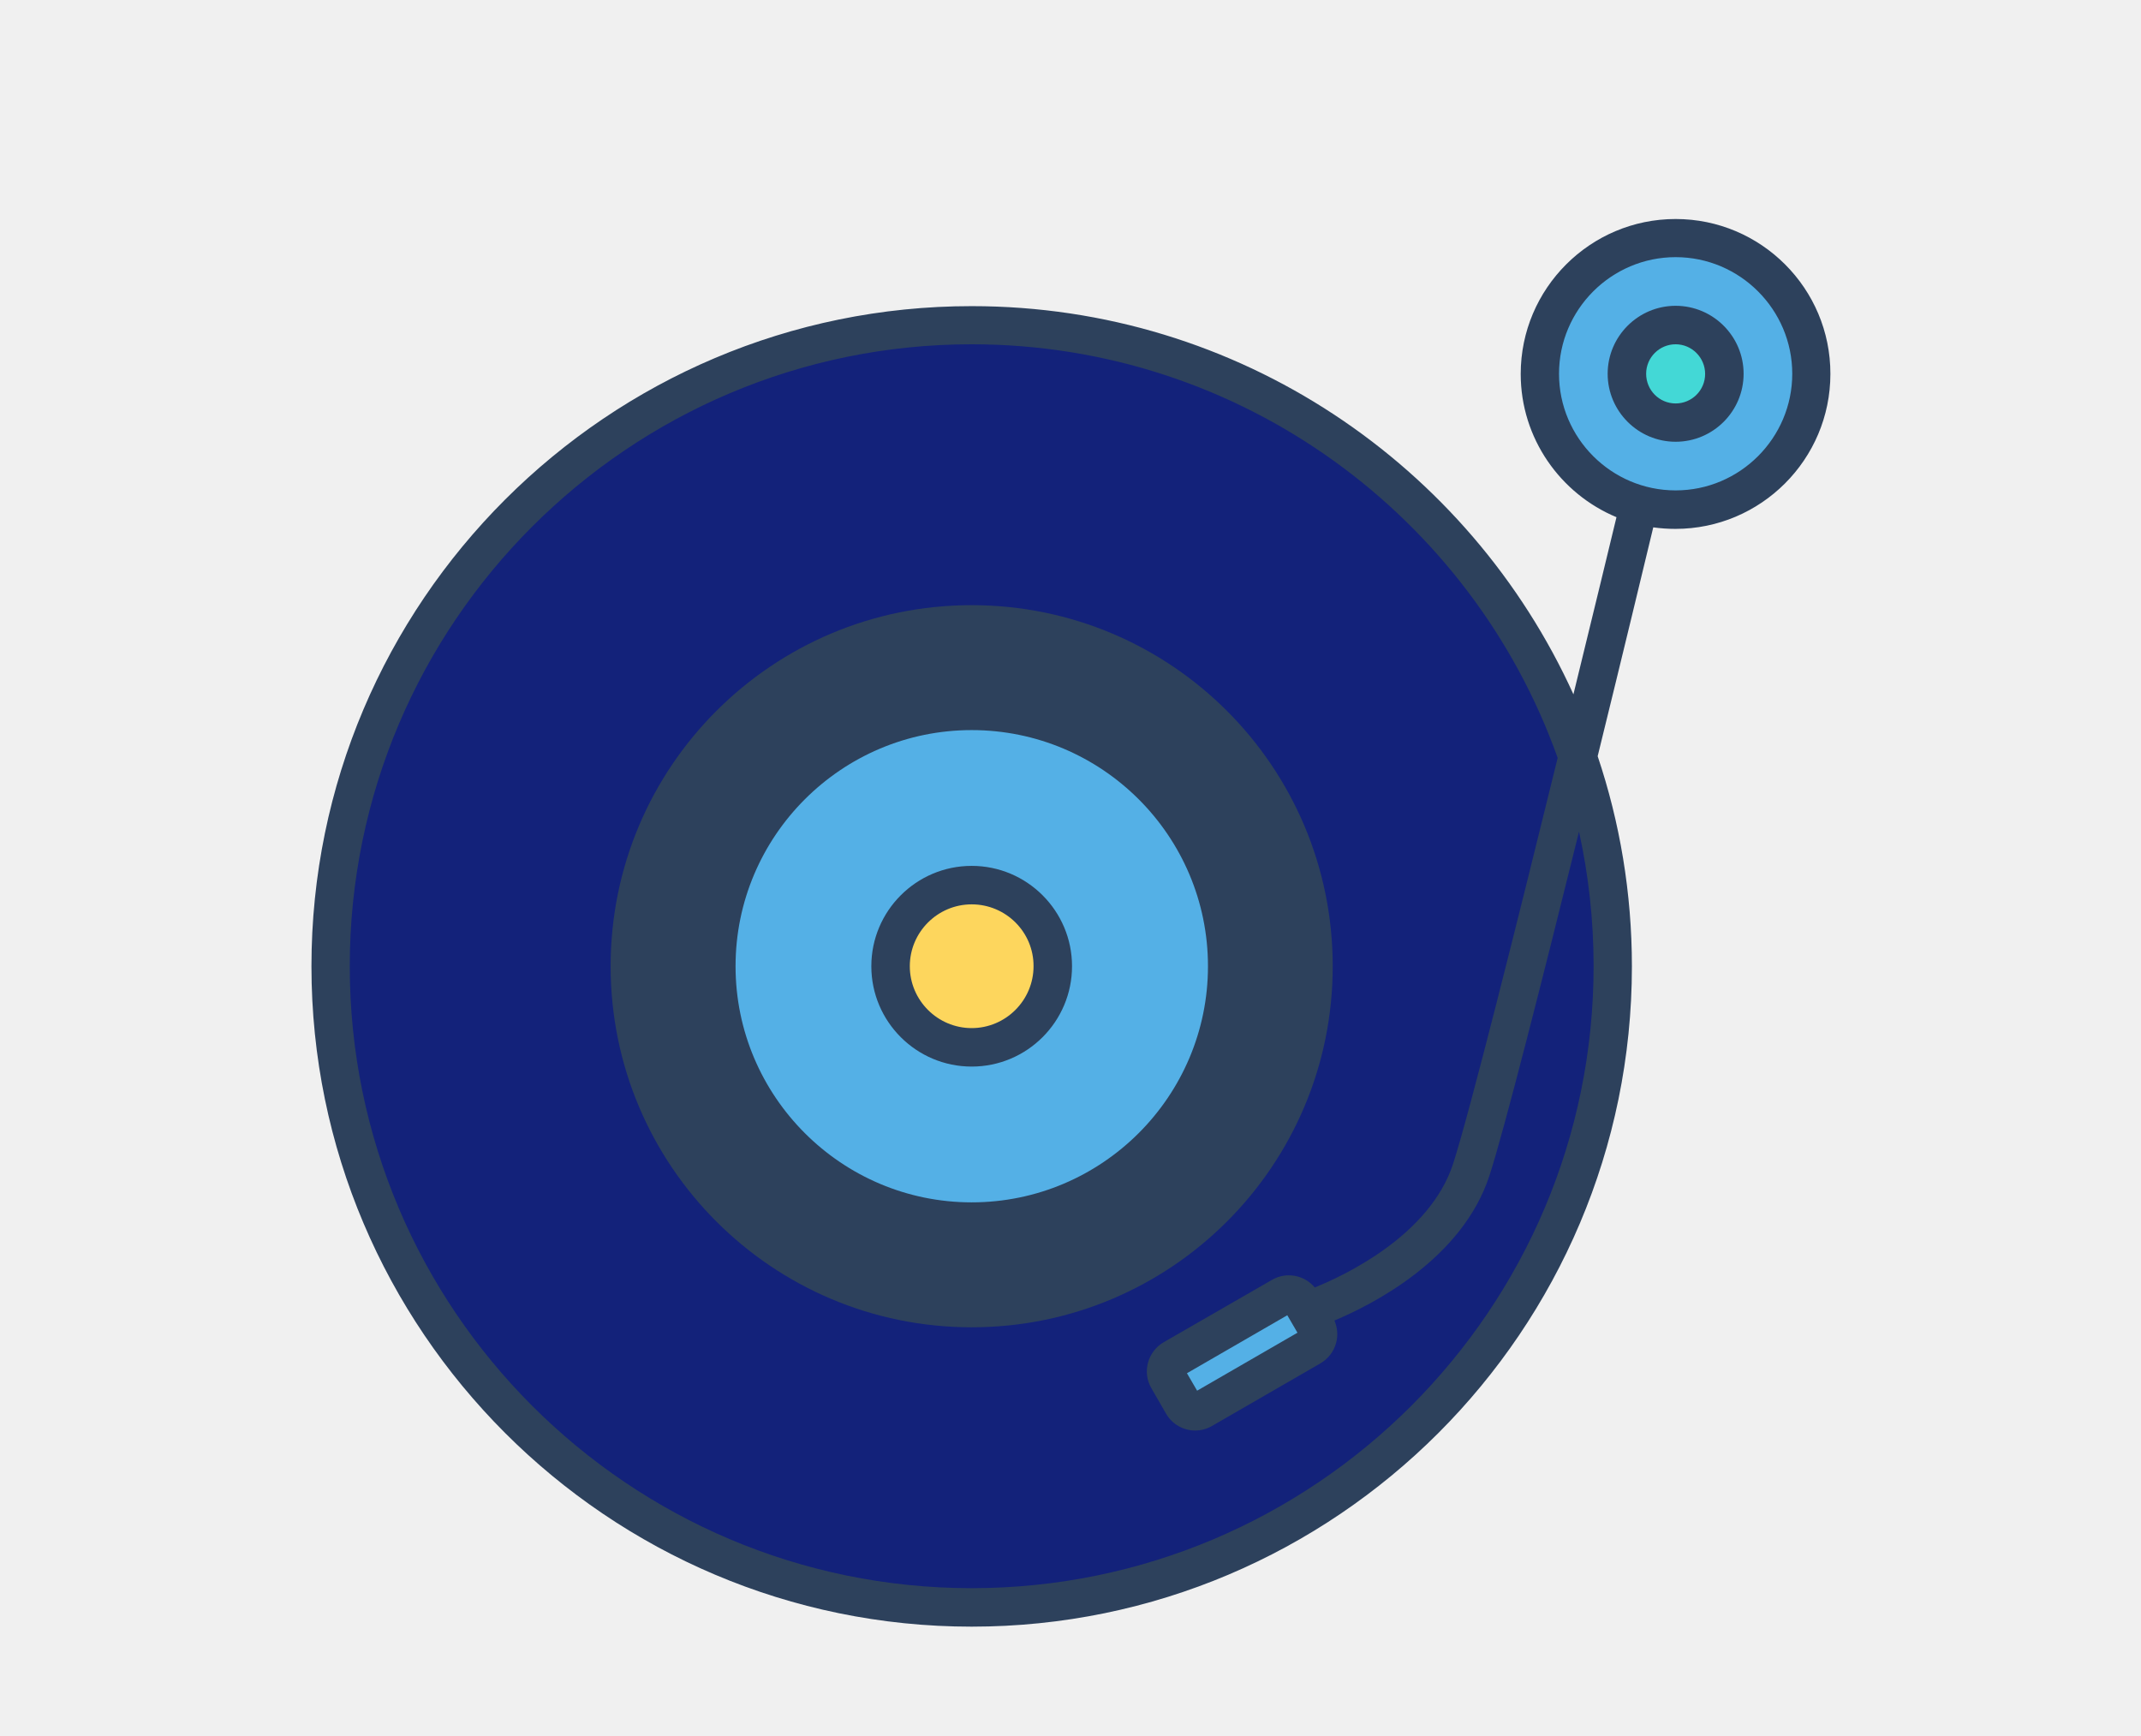
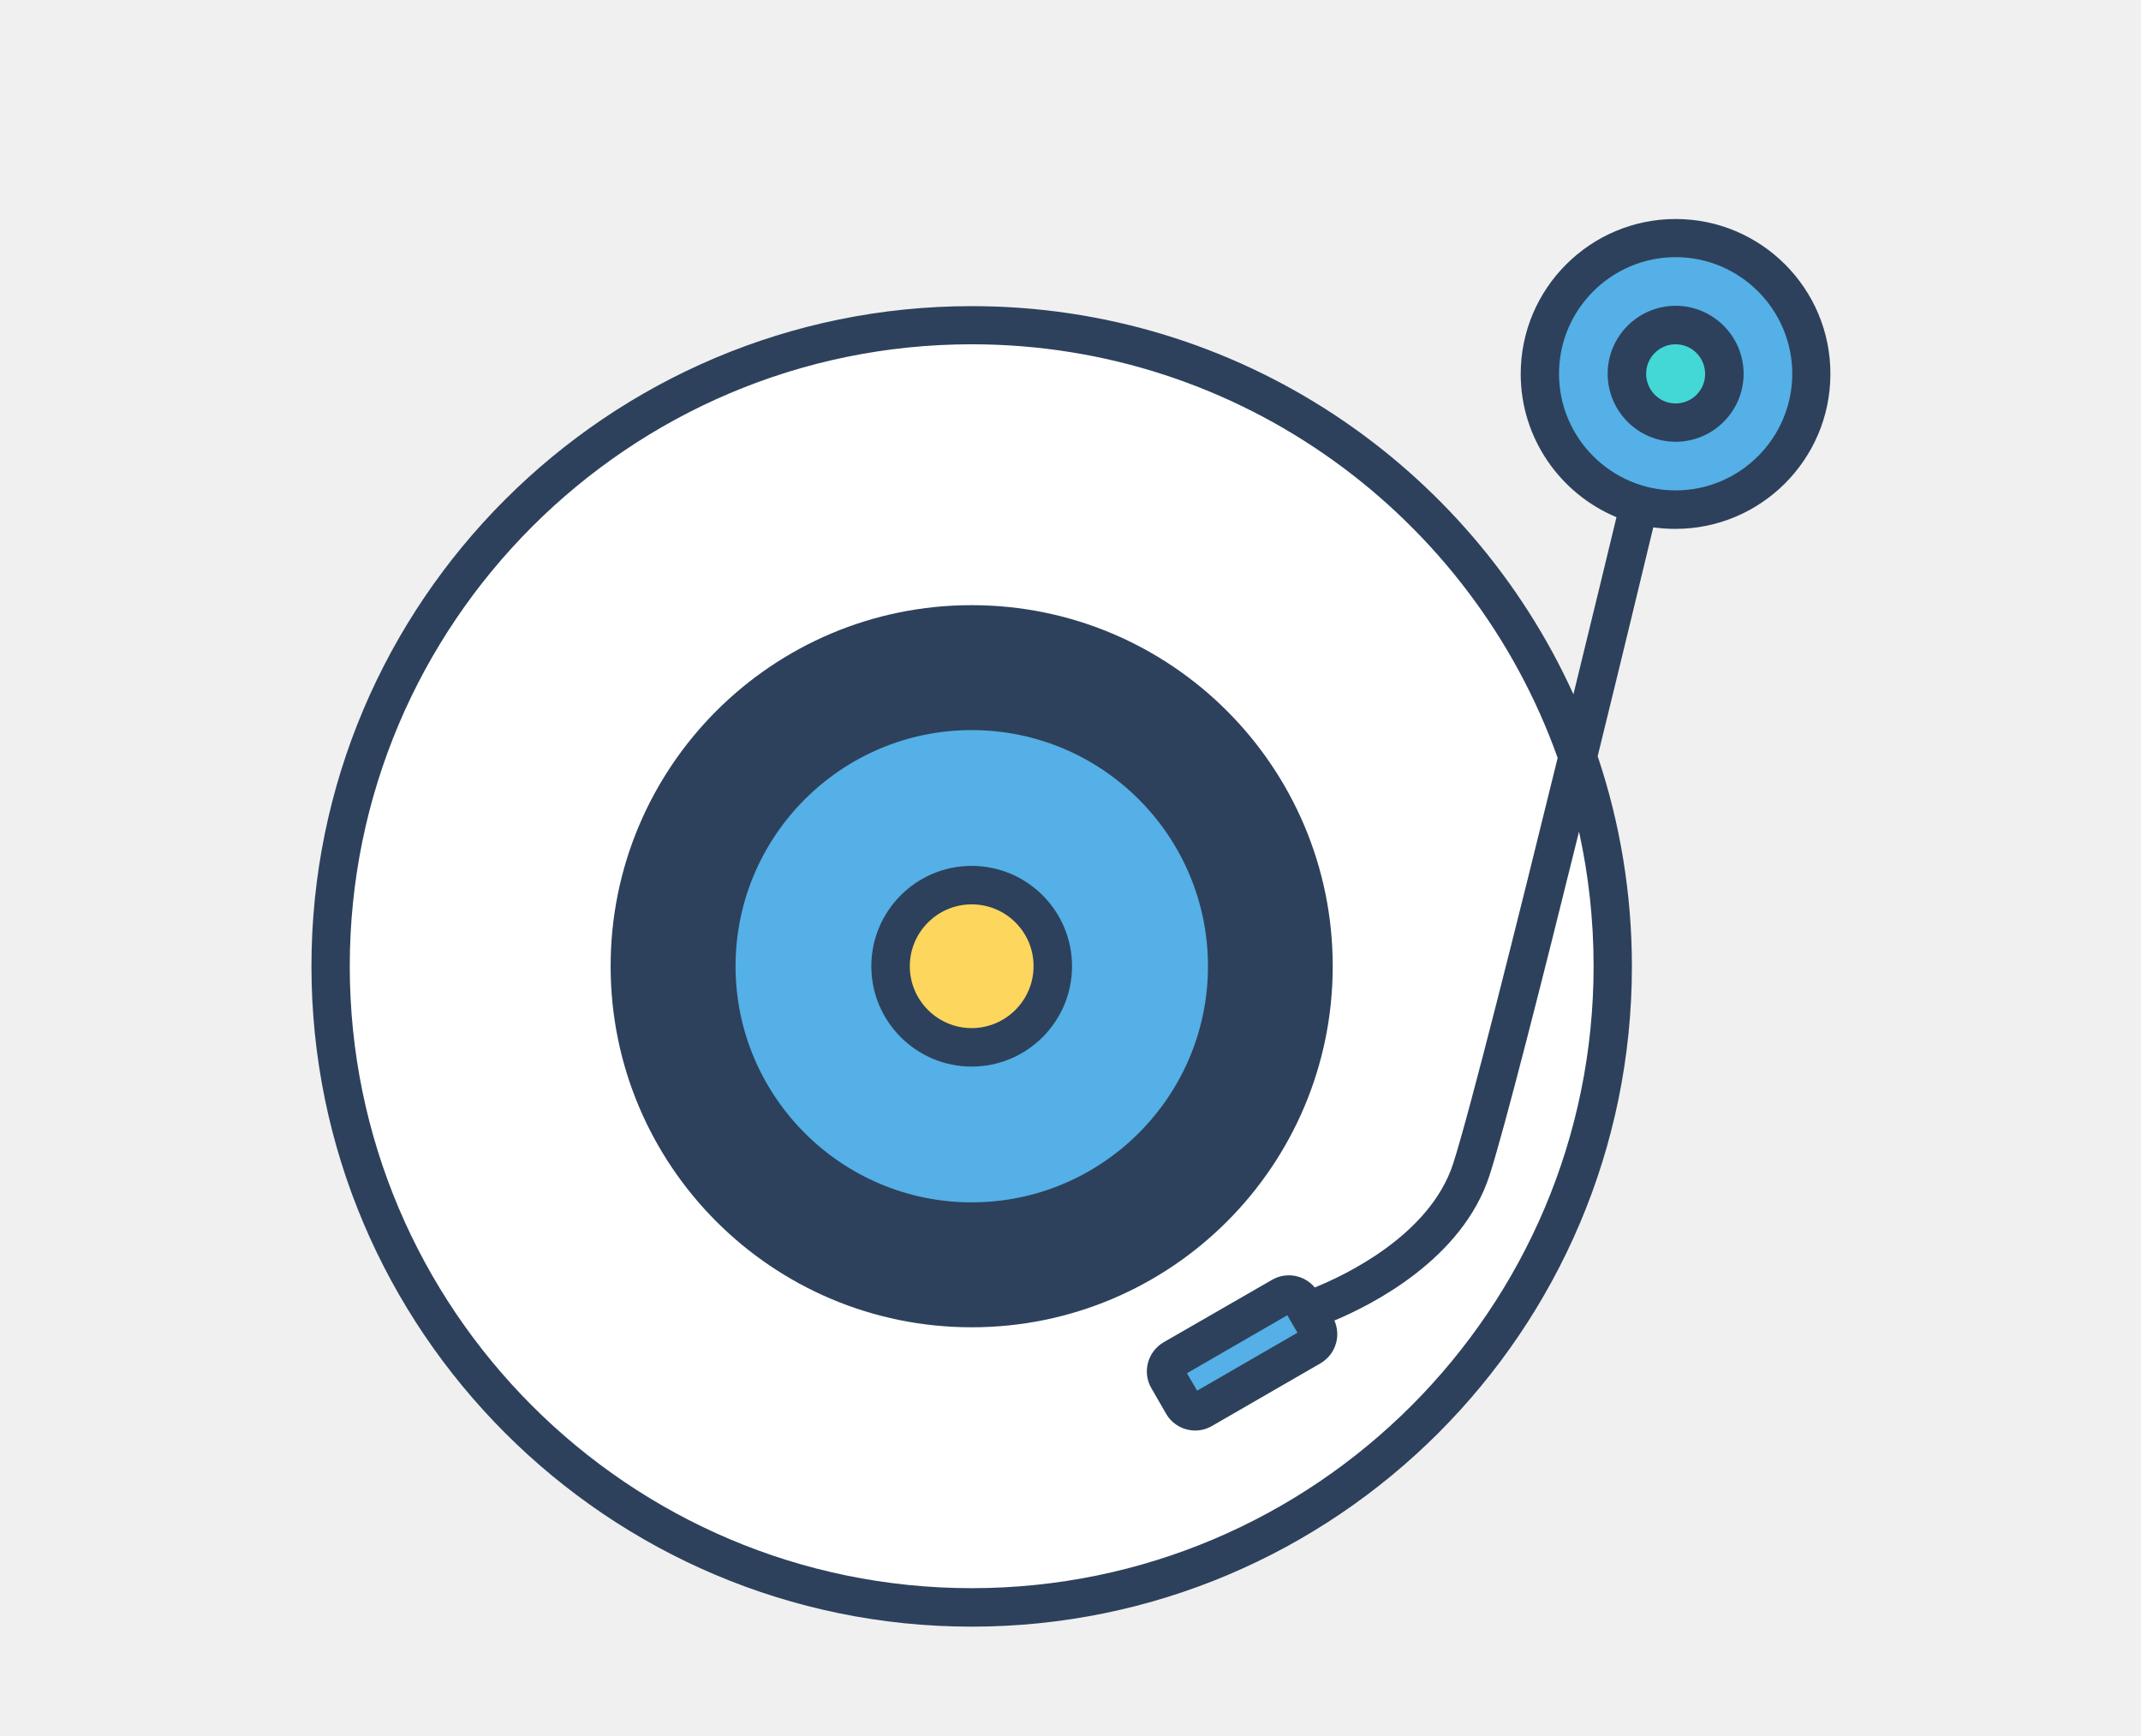
- <svg xmlns="http://www.w3.org/2000/svg" t="1592645926721" class="icon" viewBox="0 0 1024 1024" version="1.1" p-id="8866" width="560px" height="454px">
-   <path d="M453.7 570m-378.2 0a378.2 378.2 0 1 0 756.4 0 378.2 378.2 0 1 0-756.4 0Z" fill="#13227a" p-id="8867" data-spm-anchor-id="a313x.7781069.0.i17" class="selected" />
-   <path d="M453.7 570m-213 0a213 213 0 1 0 426 0 213 213 0 1 0-426 0Z" fill="#2D415C" p-id="8868" />
-   <path d="M453.7 570m-150.6 0a150.6 150.6 0 1 0 301.2 0 150.6 150.6 0 1 0-301.2 0Z" fill="#54B0E6" p-id="8869" />
-   <path d="M453.7 732c-89.3 0-162-72.7-162-162s72.7-162 162-162 162 72.7 162 162-72.7 162-162 162z m0-301.3c-76.8 0-139.3 62.5-139.3 139.3s62.5 139.3 139.3 139.3S593.1 646.9 593.1 570s-62.5-139.3-139.4-139.3z" fill="#2D415C" p-id="8870" />
-   <path d="M453.7 570m-47.8 0a47.8 47.8 0 1 0 95.6 0 47.8 47.8 0 1 0-95.6 0Z" fill="#FDD65D" p-id="8871" />
-   <path d="M453.7 629.2c-32.6 0-59.2-26.5-59.2-59.2 0-32.6 26.5-59.2 59.2-59.2 32.6 0 59.2 26.5 59.2 59.2 0 32.6-26.5 59.2-59.2 59.2z m0-95.7c-20.1 0-36.5 16.4-36.5 36.5s16.4 36.5 36.5 36.5 36.5-16.4 36.5-36.5c0.1-20.1-16.3-36.5-36.5-36.5z" fill="#2D415C" p-id="8872" />
-   <path d="M581.6 834.2l-15.4-26.6c-0.5-0.9-0.2-2.1 0.7-2.6l75.5-43.6c0.9-0.5 2.1-0.2 2.6 0.7l15.4 26.6c0.5 0.9 0.2 2.1-0.7 2.6l-75.5 43.6c-0.9 0.5-2.1 0.2-2.6-0.7z" fill="#54B0E6" p-id="8873" />
-   <path d="M869 220.6m-80.1 0a80.1 80.1 0 1 0 160.2 0 80.1 80.1 0 1 0-160.2 0Z" fill="#54B0E6" p-id="8874" />
-   <path d="M869 129.2c-50.4 0-91.4 41-91.4 91.4 0 38 23.4 70.7 56.5 84.5-4.1 17.1-13.4 55.4-25.4 104.5-61.3-135-197.3-229-354.9-229C239 180.5 64.2 355.2 64.2 570S239 959.6 453.7 959.6c214.8 0 389.5-174.7 389.5-389.5 0-43.3-7.1-85-20.2-124 15.2-61.8 27.6-113.4 32.8-135 4.3 0.6 8.6 0.9 13.1 0.9 50.4 0 91.4-41 91.4-91.4 0.1-50.4-40.9-91.4-91.3-91.4zM453.7 936.9C251.4 936.9 86.8 772.3 86.8 570s164.6-366.9 366.9-366.9c159.2 0 295.1 101.9 345.7 244-23.9 97.3-51.9 209.2-61.7 239.5-13.8 42.3-64.4 66-81.6 72.9-6.1-7.3-16.7-9.4-25.2-4.5L567 791.8c-9.5 5.5-12.8 17.7-7.3 27.1l8.7 15.1c3.7 6.4 10.4 9.9 17.2 9.9 3.4 0 6.8-0.9 9.9-2.7l63.9-36.9c4.6-2.7 7.9-6.9 9.3-12.1 1.2-4.4 0.8-9-1-13.2 22.5-9.4 75.5-36.3 91.5-85.6 8.8-27.2 31.3-115.9 52.8-202.8 5.6 25.5 8.6 52 8.6 79.2 0.1 202.5-164.5 367.1-366.9 367.1z m192.2-150.7l-59.2 34.2-6-10.3 59.2-34.2 6 10.3zM869 289.3c-37.9 0-68.8-30.9-68.8-68.8s30.9-68.8 68.8-68.8 68.8 30.9 68.8 68.8-30.9 68.8-68.8 68.8z" fill="#2D415C" p-id="8875" />
-   <path d="M869 220.6m-28.8 0a28.8 28.8 0 1 0 57.6 0 28.8 28.8 0 1 0-57.6 0Z" fill="#43D8D6" p-id="8876" />
-   <path d="M869 260.6c-22.1 0-40.1-18-40.1-40.1s18-40.1 40.1-40.1 40.1 18 40.1 40.1-18 40.1-40.1 40.1z m0-57.5c-9.6 0-17.4 7.8-17.4 17.4S859.3 238 869 238c9.6 0 17.4-7.8 17.4-17.4s-7.8-17.5-17.4-17.5z" fill="#2D415C" p-id="8877" />
+ <svg xmlns="http://www.w3.org/2000/svg" t="1592645954212" class="icon" viewBox="0 0 1024 1024" version="1.1" p-id="9050" width="560px" height="454px">
+   <path d="M453.7 570m-378.2 0a378.2 378.2 0 1 0 756.4 0 378.2 378.2 0 1 0-756.4 0Z" fill="#ffffff" p-id="9051" data-spm-anchor-id="a313x.7781069.0.i20" class="selected" />
+   <path d="M453.7 570m-213 0a213 213 0 1 0 426 0 213 213 0 1 0-426 0Z" fill="#2D415C" p-id="9052" />
+   <path d="M453.7 570m-150.6 0a150.6 150.6 0 1 0 301.2 0 150.6 150.6 0 1 0-301.2 0Z" fill="#54B0E6" p-id="9053" />
+   <path d="M453.7 732c-89.3 0-162-72.7-162-162s72.7-162 162-162 162 72.7 162 162-72.7 162-162 162z m0-301.3c-76.8 0-139.3 62.5-139.3 139.3s62.5 139.3 139.3 139.3S593.1 646.9 593.1 570s-62.5-139.3-139.4-139.3z" fill="#2D415C" p-id="9054" />
+   <path d="M453.7 570m-47.8 0a47.8 47.8 0 1 0 95.6 0 47.8 47.8 0 1 0-95.6 0Z" fill="#FDD65D" p-id="9055" />
+   <path d="M453.7 629.2c-32.6 0-59.2-26.5-59.2-59.2 0-32.6 26.5-59.2 59.2-59.2 32.6 0 59.2 26.5 59.2 59.2 0 32.6-26.5 59.2-59.2 59.2z m0-95.7c-20.1 0-36.5 16.4-36.5 36.5s16.4 36.5 36.5 36.5 36.5-16.4 36.5-36.5c0.1-20.1-16.3-36.5-36.5-36.5z" fill="#2D415C" p-id="9056" />
+   <path d="M581.6 834.2l-15.4-26.6c-0.5-0.9-0.2-2.1 0.7-2.6l75.5-43.6c0.9-0.5 2.1-0.2 2.6 0.7l15.4 26.6c0.5 0.9 0.2 2.1-0.7 2.6l-75.5 43.6c-0.9 0.5-2.1 0.2-2.6-0.7z" fill="#54B0E6" p-id="9057" />
+   <path d="M869 220.6m-80.1 0a80.1 80.1 0 1 0 160.2 0 80.1 80.1 0 1 0-160.2 0Z" fill="#54B0E6" p-id="9058" />
+   <path d="M869 129.2c-50.4 0-91.4 41-91.4 91.4 0 38 23.4 70.7 56.5 84.5-4.1 17.1-13.4 55.4-25.4 104.5-61.3-135-197.3-229-354.9-229C239 180.5 64.2 355.2 64.2 570S239 959.6 453.7 959.6c214.8 0 389.5-174.7 389.5-389.5 0-43.3-7.1-85-20.2-124 15.2-61.8 27.6-113.4 32.8-135 4.3 0.6 8.6 0.9 13.1 0.9 50.4 0 91.4-41 91.4-91.4 0.1-50.4-40.9-91.4-91.3-91.4zM453.7 936.9C251.4 936.9 86.8 772.3 86.8 570s164.6-366.9 366.9-366.9c159.2 0 295.1 101.9 345.7 244-23.9 97.3-51.9 209.2-61.7 239.5-13.8 42.3-64.4 66-81.6 72.9-6.1-7.3-16.7-9.4-25.2-4.5L567 791.8c-9.5 5.5-12.8 17.7-7.3 27.1l8.7 15.1c3.7 6.4 10.4 9.9 17.2 9.9 3.4 0 6.8-0.9 9.9-2.7l63.9-36.9c4.6-2.7 7.9-6.9 9.3-12.1 1.2-4.4 0.8-9-1-13.2 22.5-9.4 75.5-36.3 91.5-85.6 8.8-27.2 31.3-115.9 52.8-202.8 5.6 25.5 8.6 52 8.6 79.2 0.1 202.5-164.5 367.1-366.9 367.1z m192.2-150.7l-59.2 34.2-6-10.3 59.2-34.2 6 10.3zM869 289.3c-37.9 0-68.8-30.9-68.8-68.8s30.9-68.8 68.8-68.8 68.8 30.9 68.8 68.8-30.9 68.8-68.8 68.8z" fill="#2D415C" p-id="9059" />
+   <path d="M869 220.6m-28.8 0a28.8 28.8 0 1 0 57.6 0 28.8 28.8 0 1 0-57.6 0Z" fill="#43D8D6" p-id="9060" />
+   <path d="M869 260.6c-22.1 0-40.1-18-40.1-40.1s18-40.1 40.1-40.1 40.1 18 40.1 40.1-18 40.1-40.1 40.1z m0-57.5c-9.6 0-17.4 7.8-17.4 17.4S859.3 238 869 238c9.6 0 17.4-7.8 17.4-17.4s-7.8-17.5-17.4-17.5z" fill="#2D415C" p-id="9061" />
</svg>
